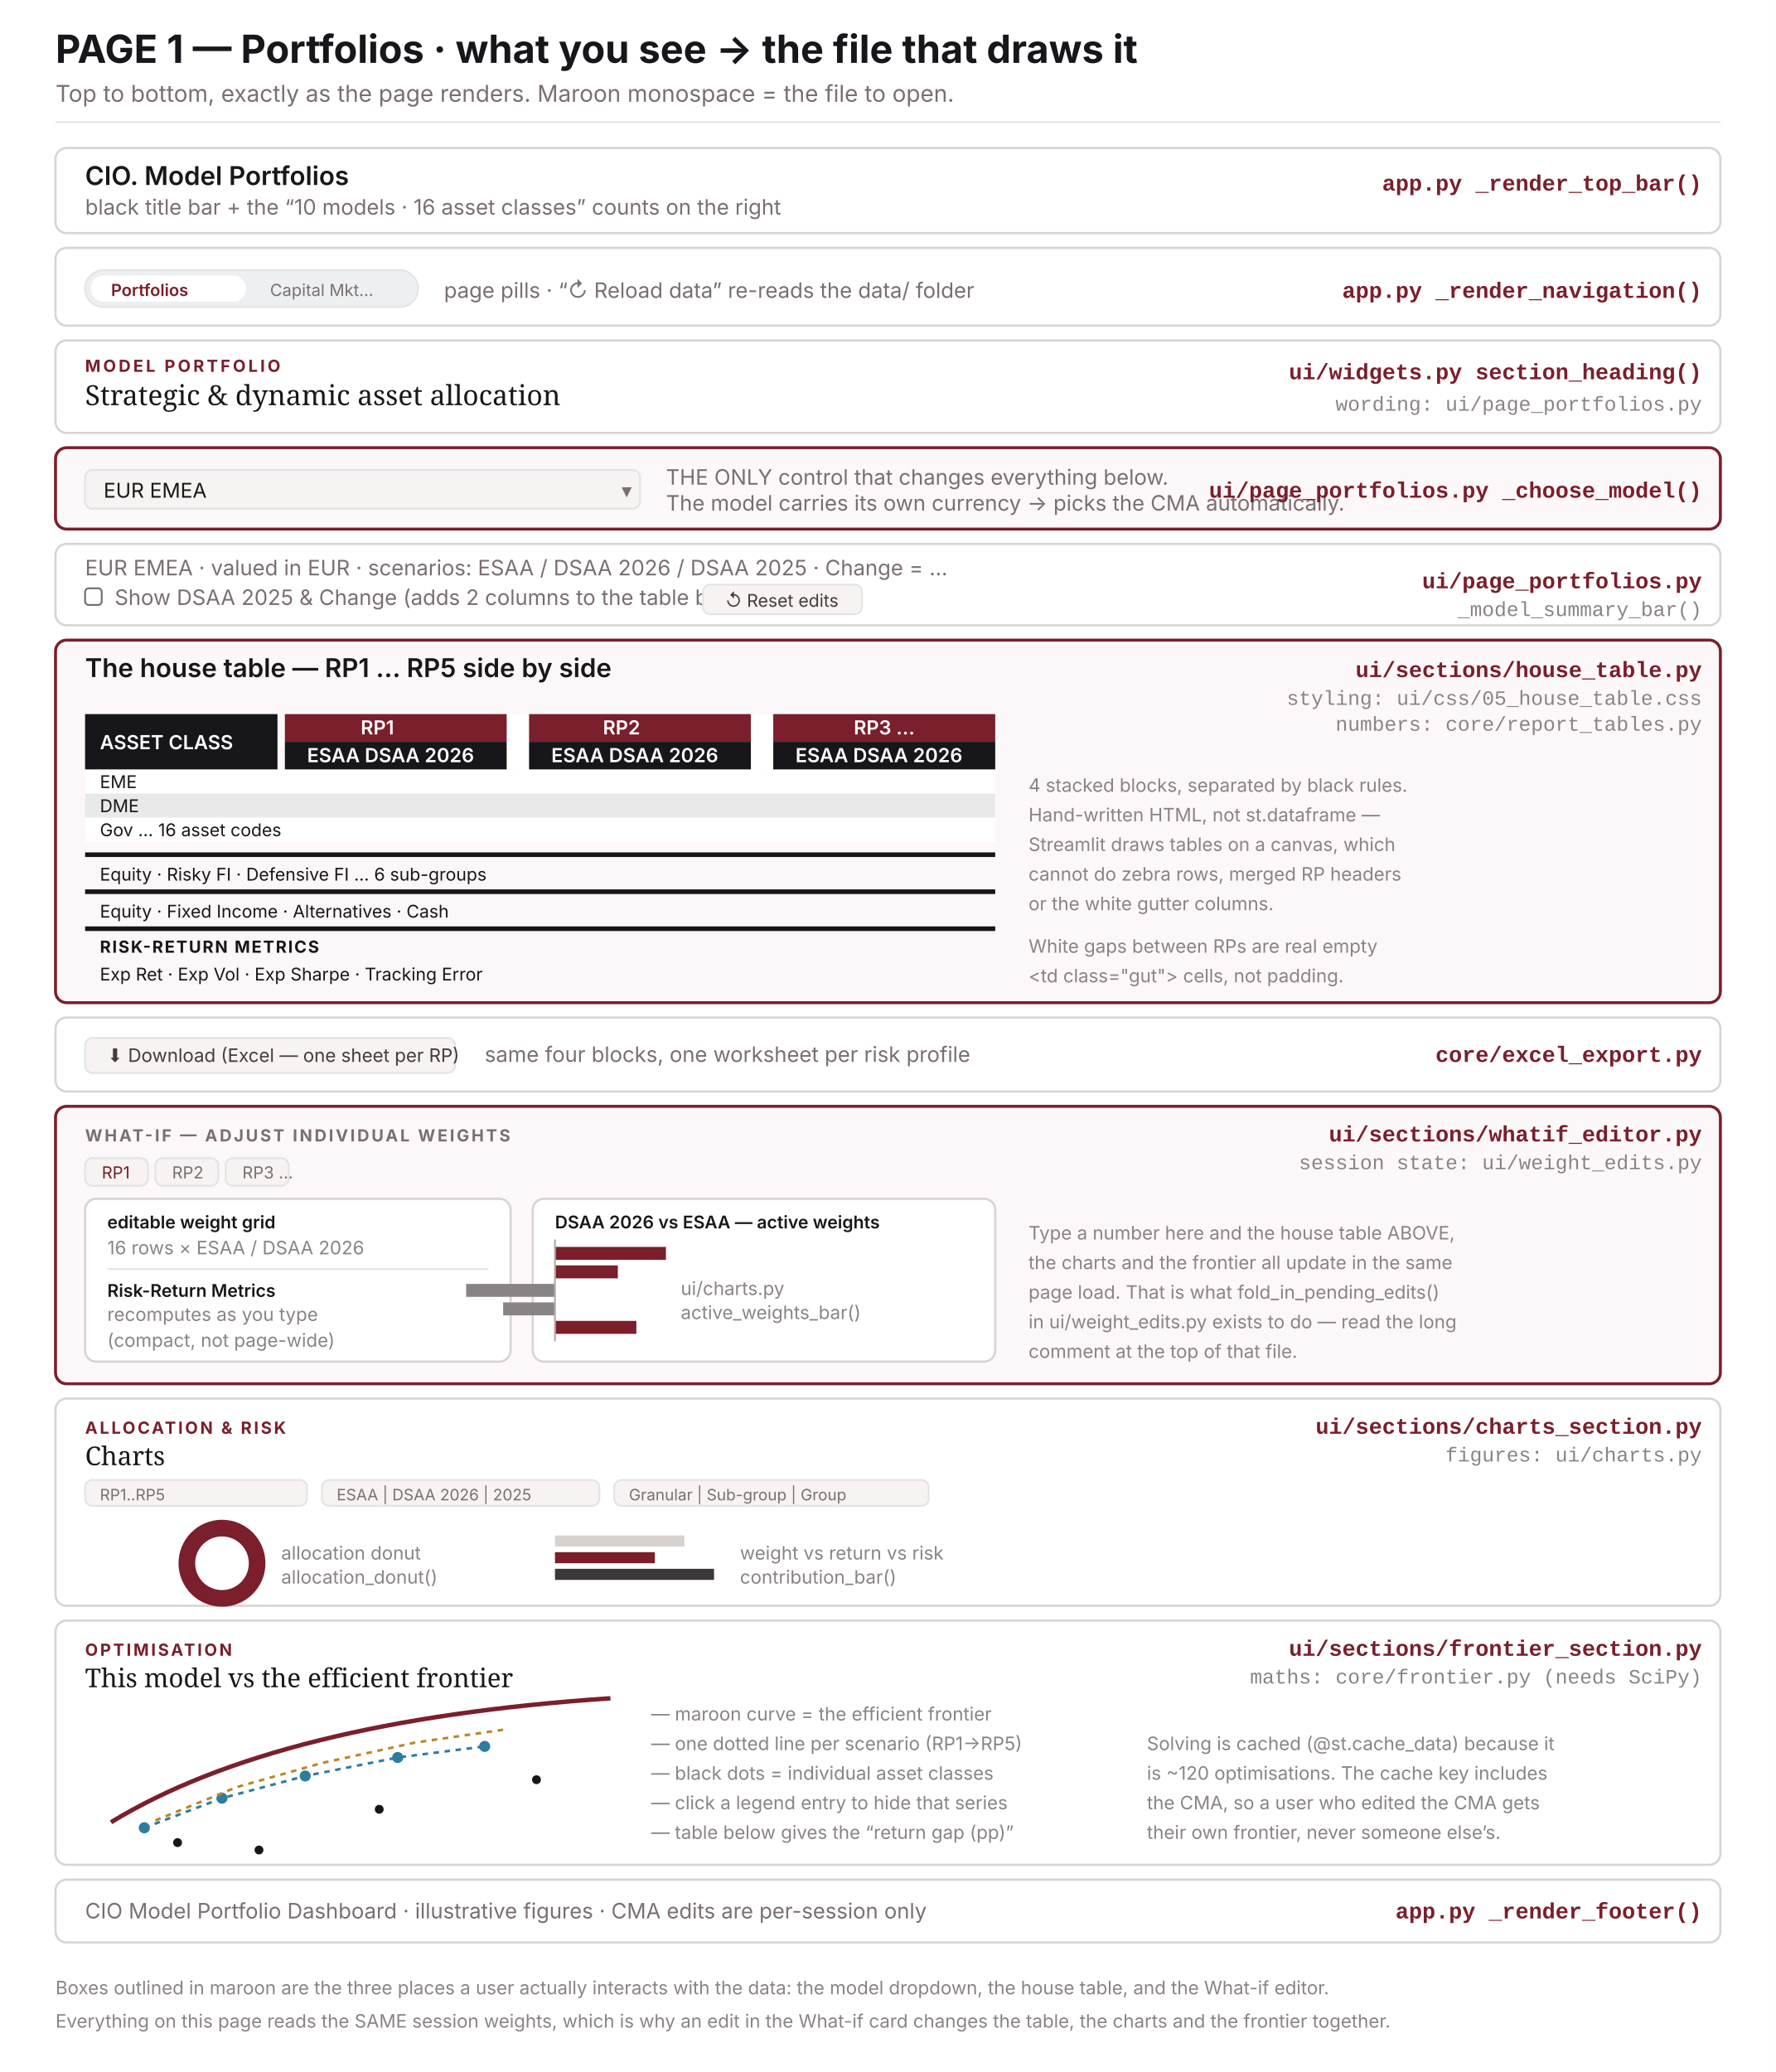
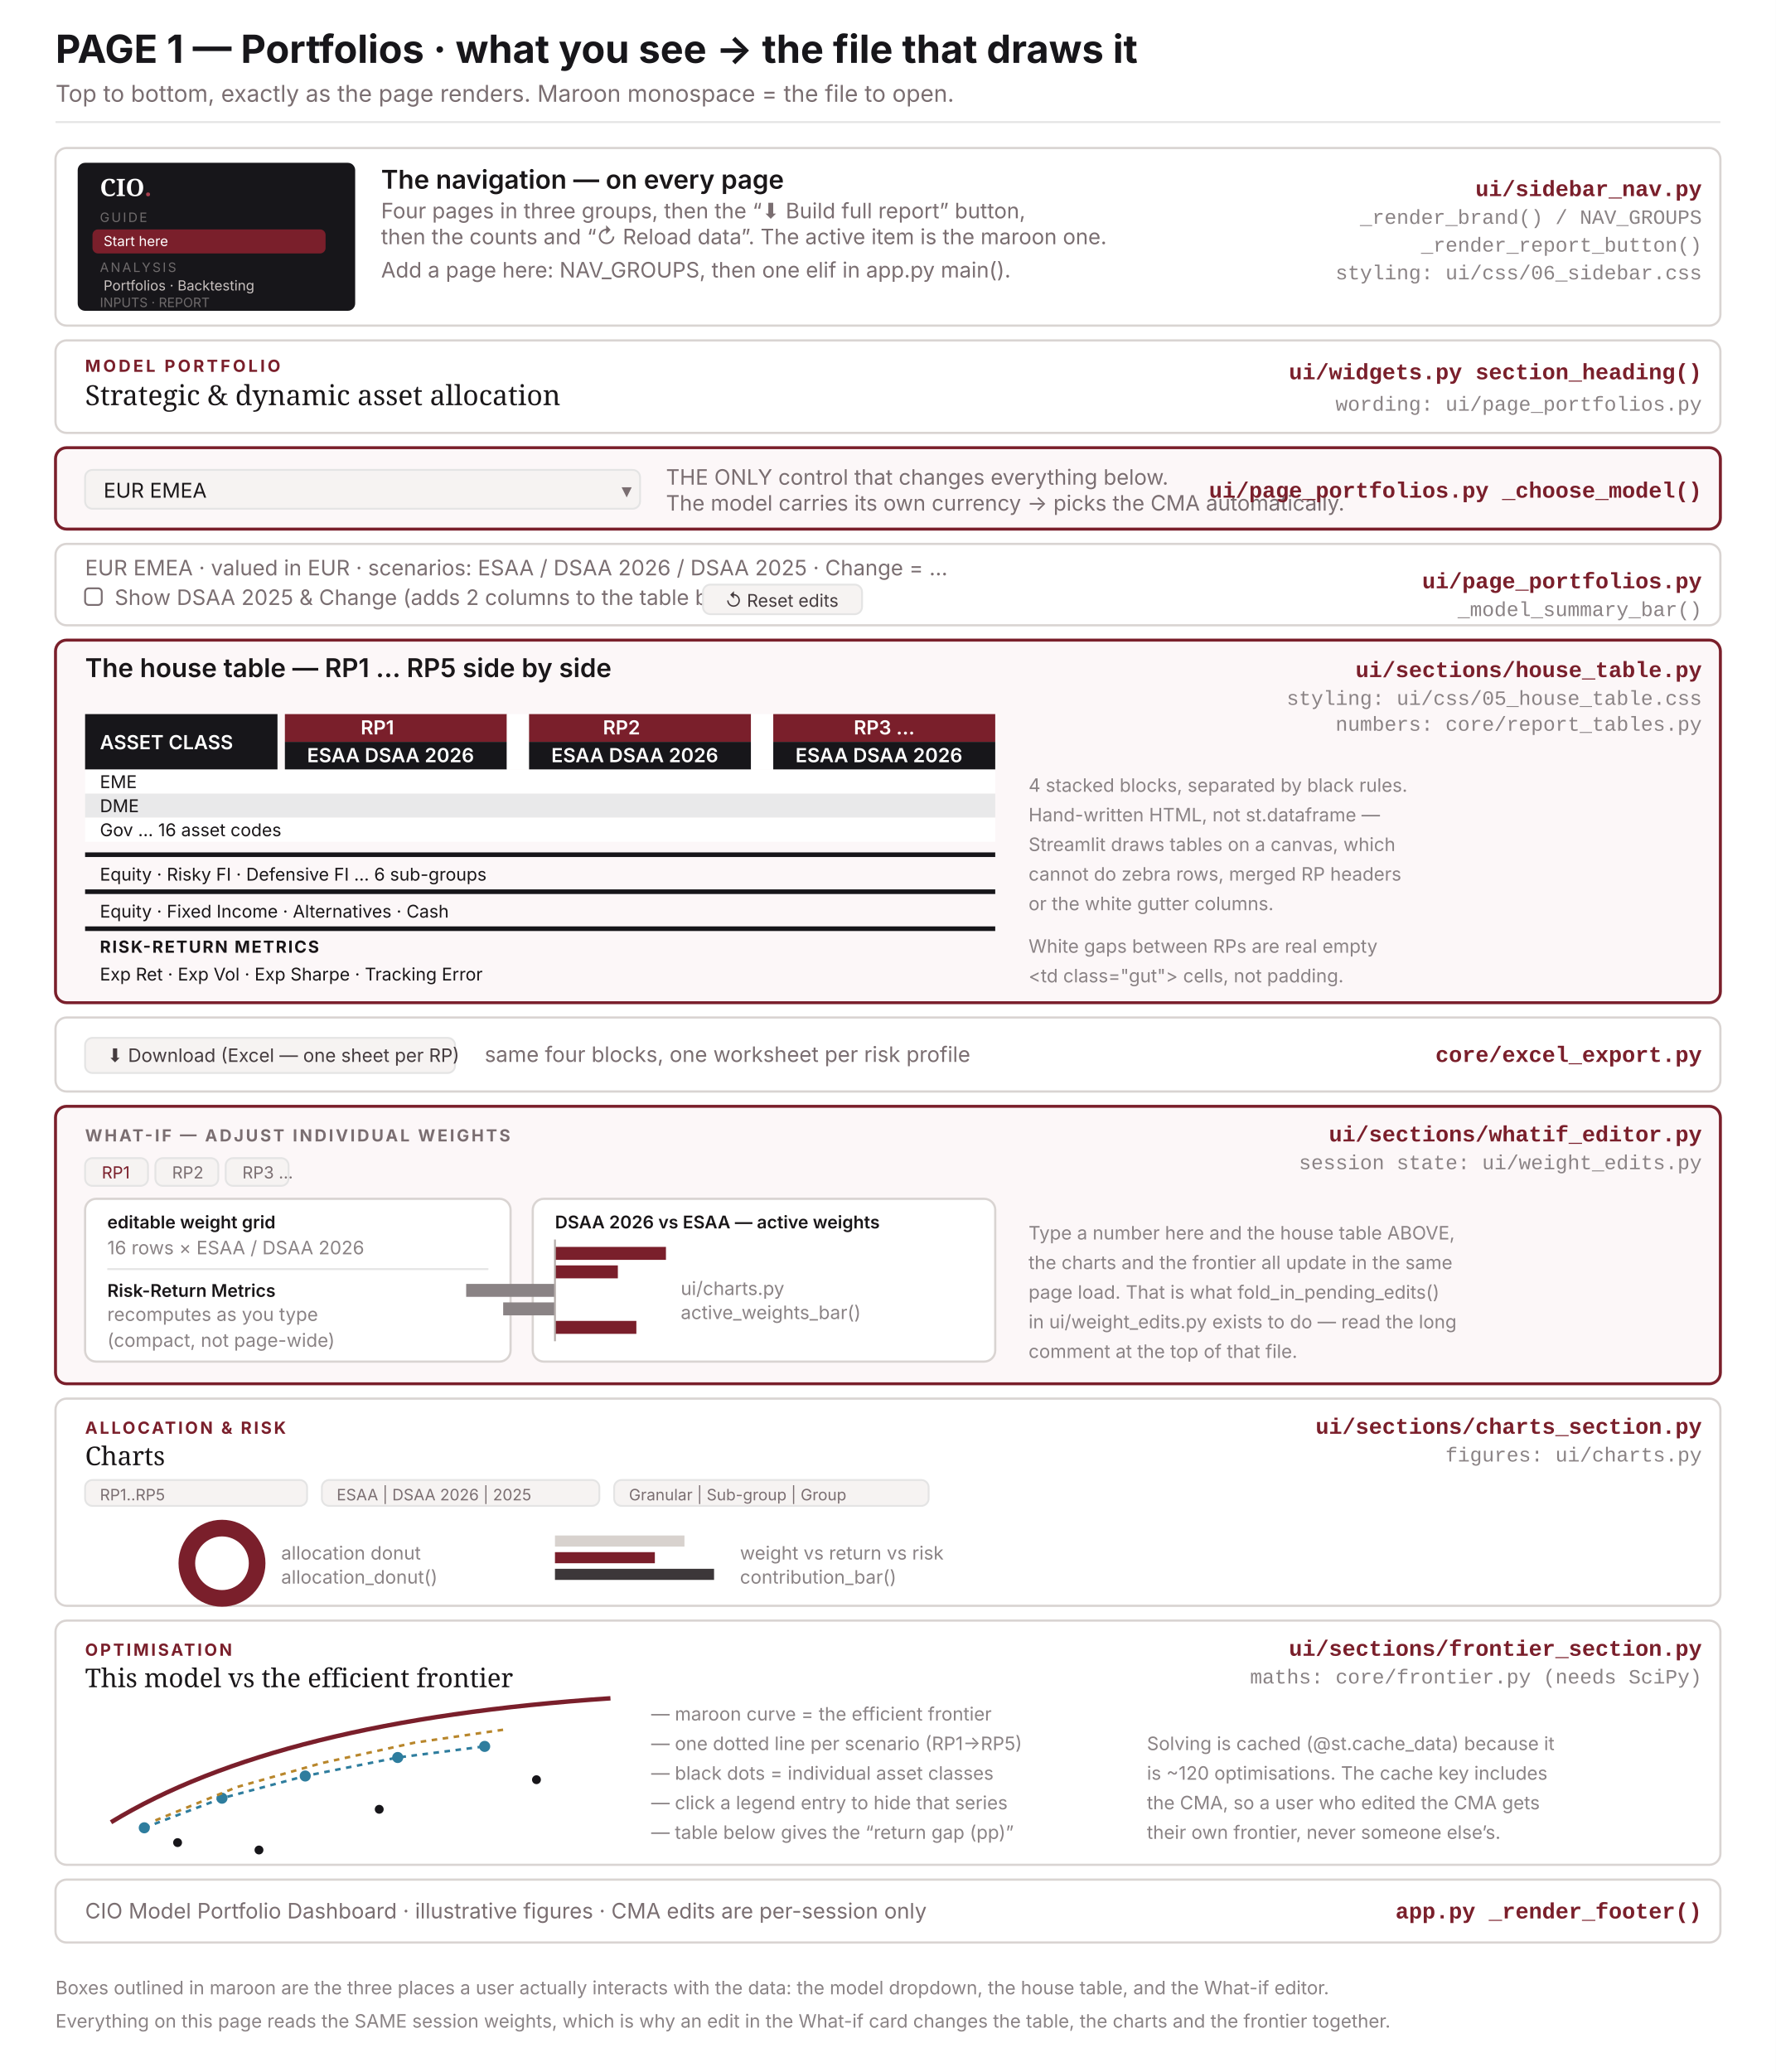
<svg xmlns="http://www.w3.org/2000/svg" width="960" height="1120" viewBox="0 0 960 1120" font-family="Segoe UI, Inter, Helvetica, Arial, sans-serif">
  <style>
    .bg      { fill: #FFFFFF; }
    .box     { fill: #FFFFFF; stroke: #D9D4D2; stroke-width: 1.2; rx: 6; }
    .boxhi   { fill: #FCF7F8; stroke: #7A1F2B; stroke-width: 1.6; rx: 6; }
    .inner   { fill: #F6F3F2; stroke: #E4E4E4; stroke-width: 1; rx: 4; }
    .barmar  { fill: #7A1F2B; }
    .barblk  { fill: #17161A; }
    .zebra   { fill: #E9E9EA; }
    .title   { font-size: 21px; font-weight: 700; fill: #17161A; }
    .sub     { font-size: 12.5px; fill: #7A6E71; }
    .step    { font-size: 12px; font-weight: 700; fill: #FFFFFF; }
    .name    { font-size: 14px; font-weight: 600; fill: #1A1719; }
    .desc    { font-size: 11.5px; fill: #7A6E71; }
    .file    { font-size: 12px; font-weight: 600; fill: #7A1F2B;
               font-family: Consolas, "Courier New", monospace; }
    .file2   { font-size: 11px; fill: #8A8385;
               font-family: Consolas, "Courier New", monospace; }
    .tiny    { font-size: 10px; fill: #8A8385; }
    .white   { font-size: 10.5px; font-weight: 600; fill: #FFFFFF; }
  </style>
  <rect class="bg" x="0" y="0" width="960" height="1120" />
  <text class="title" x="30" y="34">PAGE 1 — Portfolios  ·  what you see  →  the file that draws it</text>
  <text class="sub" x="30" y="55">Top to bottom, exactly as the page renders. Maroon monospace = the file to open.</text>
  <line x1="30" y1="66" x2="930" y2="66" stroke="#E4E4E4" stroke-width="1" />
-   <rect class="box" x="30" y="80" width="900" height="46" />
-   <text class="name" x="46" y="100">CIO. Model Portfolios</text>
-   <text class="desc" x="46" y="116">black title bar + the “10 models · 16 asset classes” counts on the right</text>
-   <text class="file" x="920" y="103" text-anchor="end">app.py  _render_top_bar()</text>
-   <rect class="box" x="30" y="134" width="900" height="42" />
-   <rect x="46" y="146" width="180" height="20" rx="10" fill="#EDF0F1" stroke="#E4E4E4" />
-   <rect x="49" y="149" width="84" height="14" rx="7" fill="#FFFFFF" />
-   <text x="60" y="160" font-size="9" fill="#7A1F2B" font-weight="600">Portfolios</text>
-   <text x="146" y="160" font-size="9" fill="#7A6E71">Capital Mkt…</text>
-   <text class="desc" x="240" y="161">page pills  ·  “↻ Reload data” re-reads the data/ folder</text>
-   <text class="file" x="920" y="161" text-anchor="end">app.py  _render_navigation()</text>
+   <rect class="box" x="30" y="80" width="900" height="96" />
+   <rect x="42" y="88" width="150" height="80" rx="4" fill="#17161A" />
+   <text x="54" y="106" font-size="13" font-weight="700" fill="#FFFFFF" font-family="Georgia, serif">CIO<tspan fill="#A8404F">.</tspan>
+   </text>
+   <text x="54" y="120" font-size="7" fill="#6E6A6B" letter-spacing="1">GUIDE</text>
+   <rect x="50" y="124" width="126" height="13" rx="3" fill="#7A1F2B" />
+   <text x="56" y="133" font-size="7.5" fill="#FFFFFF">Start here</text>
+   <text x="54" y="147" font-size="7" fill="#6E6A6B" letter-spacing="1">ANALYSIS</text>
+   <text x="56" y="157" font-size="7.5" fill="#C9C2C0">Portfolios · Backtesting</text>
+   <text x="54" y="166" font-size="7" fill="#6E6A6B">INPUTS · REPORT</text>
+   <text class="name" x="206" y="102">The navigation — on every page</text>
+   <text class="desc" x="206" y="118">Four pages in three groups, then the “⬇ Build full report” button,</text>
+   <text class="desc" x="206" y="132">then the counts and “↻ Reload data”. The active item is the maroon one.</text>
+   <text class="desc" x="206" y="150">Add a page here: NAV_GROUPS, then one elif in app.py main().</text>
+   <text class="file" x="920" y="106" text-anchor="end">ui/sidebar_nav.py</text>
+   <text class="file2" x="920" y="121" text-anchor="end">_render_brand() / NAV_GROUPS</text>
+   <text class="file2" x="920" y="136" text-anchor="end">_render_report_button()</text>
+   <text class="file2" x="920" y="151" text-anchor="end">styling: ui/css/06_sidebar.css</text>
  <rect class="box" x="30" y="184" width="900" height="50" />
  <text x="46" y="201" font-size="9" font-weight="700" fill="#7A1F2B" letter-spacing="1.4">MODEL PORTFOLIO</text>
  <text x="46" y="219" font-size="15" fill="#1A1719" font-family="Georgia, serif">Strategic &amp; dynamic asset allocation</text>
  <text class="file" x="920" y="205" text-anchor="end">ui/widgets.py  section_heading()</text>
  <text class="file2" x="920" y="222" text-anchor="end">wording: ui/page_portfolios.py</text>
  <rect class="boxhi" x="30" y="242" width="900" height="44" />
  <rect class="inner" x="46" y="254" width="300" height="21" />
  <text x="56" y="269" font-size="11" fill="#1A1719">EUR EMEA</text>
  <text x="336" y="269" font-size="11" fill="#7A6E71">▾</text>
  <text class="desc" x="360" y="262">THE ONLY control that changes everything below.</text>
  <text class="desc" x="360" y="276">The model carries its own currency → picks the CMA automatically.</text>
  <text class="file" x="920" y="269" text-anchor="end">ui/page_portfolios.py  _choose_model()</text>
  <rect class="box" x="30" y="294" width="900" height="44" />
  <text class="desc" x="46" y="311">EUR EMEA · valued in EUR · scenarios: ESAA / DSAA 2026 / DSAA 2025 · Change = …</text>
  <rect x="46" y="318" width="9" height="9" rx="2" fill="#FFFFFF" stroke="#7A6E71" />
  <text class="desc" x="62" y="327">Show DSAA 2025 &amp; Change   (adds 2 columns to the table below)</text>
  <rect class="inner" x="380" y="316" width="86" height="16" />
  <text x="392" y="328" font-size="9.5" fill="#453C3F">↺ Reset edits</text>
  <text class="file" x="920" y="318" text-anchor="end">ui/page_portfolios.py</text>
  <text class="file2" x="920" y="333" text-anchor="end">_model_summary_bar()</text>
  <rect class="boxhi" x="30" y="346" width="900" height="196" />
  <text class="name" x="46" y="366">The house table  —  RP1 … RP5 side by side</text>
  <text class="file" x="920" y="366" text-anchor="end">ui/sections/house_table.py</text>
  <text class="file2" x="920" y="381" text-anchor="end">styling: ui/css/05_house_table.css</text>
  <text class="file2" x="920" y="395" text-anchor="end">numbers: core/report_tables.py</text>
  <rect class="barblk" x="46" y="386" width="104" height="30" />
  <text class="white" x="54" y="405">ASSET CLASS</text>
  <rect class="barmar" x="154" y="386" width="120" height="15" />
  <text class="white" x="204" y="397" text-anchor="middle">RP1</text>
  <rect class="barblk" x="154" y="401" width="120" height="15" />
  <text class="white" x="166" y="412">ESAA   DSAA 2026</text>
  <rect x="274" y="386" width="12" height="30" fill="#FFFFFF" />
  <rect class="barmar" x="286" y="386" width="120" height="15" />
  <text class="white" x="336" y="397" text-anchor="middle">RP2</text>
  <rect class="barblk" x="286" y="401" width="120" height="15" />
  <text class="white" x="298" y="412">ESAA   DSAA 2026</text>
  <rect x="406" y="386" width="12" height="30" fill="#FFFFFF" />
  <rect class="barmar" x="418" y="386" width="120" height="15" />
  <text class="white" x="478" y="397" text-anchor="middle">RP3 …</text>
  <rect class="barblk" x="418" y="401" width="120" height="15" />
  <text class="white" x="430" y="412">ESAA   DSAA 2026</text>
  <rect x="46" y="416" width="492" height="13" fill="#FFFFFF" />
  <text x="54" y="426" font-size="9.5" fill="#1A1719">EME</text>
  <rect class="zebra" x="46" y="429" width="492" height="13" />
  <text x="54" y="439" font-size="9.5" fill="#1A1719">DME</text>
  <rect x="46" y="442" width="492" height="13" fill="#FFFFFF" />
  <text x="54" y="452" font-size="9.5" fill="#1A1719">Gov  … 16 asset codes</text>
  <line x1="46" y1="462" x2="538" y2="462" stroke="#17161A" stroke-width="2.5" />
  <text x="54" y="476" font-size="9.5" fill="#1A1719">Equity · Risky FI · Defensive FI …  6 sub-groups</text>
  <line x1="46" y1="482" x2="538" y2="482" stroke="#17161A" stroke-width="2.5" />
  <text x="54" y="496" font-size="9.5" fill="#1A1719">Equity · Fixed Income · Alternatives · Cash</text>
  <line x1="46" y1="502" x2="538" y2="502" stroke="#17161A" stroke-width="2.5" />
  <text x="54" y="515" font-size="9" font-weight="700" fill="#1A1719" letter-spacing="0.8">RISK-RETURN METRICS</text>
  <text x="54" y="530" font-size="9.5" fill="#1A1719">Exp Ret · Exp Vol · Exp Sharpe · Tracking Error</text>
  <text class="tiny" x="556" y="428">4 stacked blocks, separated by black rules.</text>
  <text class="tiny" x="556" y="444">Hand-written HTML, not st.dataframe —</text>
  <text class="tiny" x="556" y="460">Streamlit draws tables on a canvas, which</text>
  <text class="tiny" x="556" y="476">cannot do zebra rows, merged RP headers</text>
  <text class="tiny" x="556" y="492">or the white gutter columns.</text>
  <text class="tiny" x="556" y="515">White gaps between RPs are real empty</text>
  <text class="tiny" x="556" y="531">&lt;td class="gut"&gt; cells, not padding.</text>
  <rect class="box" x="30" y="550" width="900" height="40" />
  <rect class="inner" x="46" y="561" width="200" height="19" />
  <text x="58" y="574" font-size="10" fill="#453C3F">⬇  Download (Excel — one sheet per RP)</text>
  <text class="desc" x="262" y="574">same four blocks, one worksheet per risk profile</text>
  <text class="file" x="920" y="574" text-anchor="end">core/excel_export.py</text>
  <rect class="boxhi" x="30" y="598" width="900" height="150" />
  <text x="46" y="617" font-size="9" font-weight="700" fill="#7A6E71" letter-spacing="1.2">WHAT-IF — ADJUST INDIVIDUAL WEIGHTS</text>
  <text class="file" x="920" y="617" text-anchor="end">ui/sections/whatif_editor.py</text>
  <text class="file2" x="920" y="632" text-anchor="end">session state: ui/weight_edits.py</text>
  <rect class="inner" x="46" y="626" width="34" height="15" />
  <text x="55" y="637" font-size="9" fill="#7A1F2B">RP1</text>
  <rect class="inner" x="84" y="626" width="34" height="15" />
  <text x="93" y="637" font-size="9" fill="#7A6E71">RP2</text>
  <rect class="inner" x="122" y="626" width="34" height="15" />
  <text x="131" y="637" font-size="9" fill="#7A6E71">RP3 …</text>
  <rect class="box" x="46" y="648" width="230" height="88" />
  <text x="58" y="664" font-size="9.5" font-weight="600" fill="#1A1719">editable weight grid</text>
  <text class="tiny" x="58" y="678">16 rows × ESAA / DSAA 2026</text>
  <line x1="58" y1="686" x2="264" y2="686" stroke="#E4E4E4" />
  <text x="58" y="701" font-size="9.5" font-weight="600" fill="#1A1719">Risk-Return Metrics</text>
  <text class="tiny" x="58" y="714">recomputes as you type</text>
  <text class="tiny" x="58" y="728">(compact, not page-wide)</text>
  <rect class="box" x="288" y="648" width="250" height="88" />
  <text x="300" y="664" font-size="9.5" font-weight="600" fill="#1A1719">DSAA 2026 vs ESAA — active weights</text>
  <rect x="300" y="674" width="60" height="7" fill="#7A1F2B" />
  <rect x="300" y="684" width="34" height="7" fill="#7A1F2B" />
  <rect x="252" y="694" width="48" height="7" fill="#8A8385" />
  <rect x="272" y="704" width="28" height="7" fill="#8A8385" />
  <rect x="300" y="714" width="44" height="7" fill="#7A1F2B" />
  <line x1="300" y1="670" x2="300" y2="725" stroke="#B4ACAA" stroke-width="1" />
  <text class="tiny" x="368" y="700">ui/charts.py</text>
  <text class="tiny" x="368" y="713">active_weights_bar()</text>
  <text class="tiny" x="556" y="670">Type a number here and the house table ABOVE,</text>
  <text class="tiny" x="556" y="686">the charts and the frontier all update in the same</text>
  <text class="tiny" x="556" y="702">page load. That is what fold_in_pending_edits()</text>
  <text class="tiny" x="556" y="718">in ui/weight_edits.py exists to do — read the long</text>
  <text class="tiny" x="556" y="734">comment at the top of that file.</text>
  <rect class="box" x="30" y="756" width="900" height="112" />
  <text x="46" y="775" font-size="9" font-weight="700" fill="#7A1F2B" letter-spacing="1.2">ALLOCATION &amp; RISK</text>
  <text x="46" y="792" font-size="14" fill="#1A1719" font-family="Georgia, serif">Charts</text>
  <text class="file" x="920" y="775" text-anchor="end">ui/sections/charts_section.py</text>
  <text class="file2" x="920" y="790" text-anchor="end">figures: ui/charts.py</text>
  <rect class="inner" x="46" y="800" width="120" height="14" />
  <text x="54" y="811" font-size="8.5" fill="#7A6E71">RP1..RP5</text>
  <rect class="inner" x="174" y="800" width="150" height="14" />
  <text x="182" y="811" font-size="8.5" fill="#7A6E71">ESAA | DSAA 2026 | 2025</text>
  <rect class="inner" x="332" y="800" width="170" height="14" />
  <text x="340" y="811" font-size="8.5" fill="#7A6E71">Granular | Sub-group | Group</text>
  <circle cx="120" cy="845" r="19" fill="none" stroke="#7A1F2B" stroke-width="9" />
  <text class="tiny" x="152" y="843">allocation donut</text>
  <text class="tiny" x="152" y="856">allocation_donut()</text>
  <rect x="300" y="830" width="70" height="6" fill="#D8D2CE" />
  <rect x="300" y="839" width="54" height="6" fill="#7A1F2B" />
  <rect x="300" y="848" width="86" height="6" fill="#3C3739" />
  <text class="tiny" x="400" y="843">weight vs return vs risk</text>
  <text class="tiny" x="400" y="856">contribution_bar()</text>
  <rect class="box" x="30" y="876" width="900" height="132" />
  <text x="46" y="895" font-size="9" font-weight="700" fill="#7A1F2B" letter-spacing="1.2">OPTIMISATION</text>
  <text x="46" y="912" font-size="14" fill="#1A1719" font-family="Georgia, serif">This model vs the efficient frontier</text>
  <text class="file" x="920" y="895" text-anchor="end">ui/sections/frontier_section.py</text>
  <text class="file2" x="920" y="910" text-anchor="end">maths: core/frontier.py  (needs SciPy)</text>
  <path d="M 60 985 Q 150 930 330 918" fill="none" stroke="#7A1F2B" stroke-width="2.4" />
  <path d="M 78 988 L 120 972 L 165 960 L 215 950 L 262 944" fill="none" stroke="#2E7D9E" stroke-width="1.4" stroke-dasharray="3 3" />
  <circle cx="78" cy="988" r="3" fill="#2E7D9E" />
  <circle cx="120" cy="972" r="3" fill="#2E7D9E" />
  <circle cx="165" cy="960" r="3" fill="#2E7D9E" />
  <circle cx="215" cy="950" r="3" fill="#2E7D9E" />
  <circle cx="262" cy="944" r="3" fill="#2E7D9E" />
  <path d="M 84 984 L 128 966 L 174 953 L 224 942 L 272 935" fill="none" stroke="#B8862B" stroke-width="1.4" stroke-dasharray="3 3" />
  <circle cx="96" cy="996" r="2.4" fill="#17161A" />
  <circle cx="140" cy="1000" r="2.4" fill="#17161A" />
  <circle cx="205" cy="978" r="2.4" fill="#17161A" />
  <circle cx="290" cy="962" r="2.4" fill="#17161A" />
  <text class="tiny" x="352" y="930">— maroon curve = the efficient frontier</text>
  <text class="tiny" x="352" y="946">— one dotted line per scenario (RP1→RP5)</text>
  <text class="tiny" x="352" y="962">— black dots = individual asset classes</text>
  <text class="tiny" x="352" y="978">— click a legend entry to hide that series</text>
  <text class="tiny" x="352" y="994">— table below gives the “return gap (pp)”</text>
  <text class="tiny" x="620" y="946">Solving is cached (@st.cache_data) because it</text>
  <text class="tiny" x="620" y="962">is ~120 optimisations. The cache key includes</text>
  <text class="tiny" x="620" y="978">the CMA, so a user who edited the CMA gets</text>
  <text class="tiny" x="620" y="994">their own frontier, never someone else’s.</text>
  <rect class="box" x="30" y="1016" width="900" height="34" />
  <text class="desc" x="46" y="1037">CIO Model Portfolio Dashboard · illustrative figures · CMA edits are per-session only</text>
  <text class="file" x="920" y="1037" text-anchor="end">app.py  _render_footer()</text>
  <text class="tiny" x="30" y="1078">Boxes outlined in maroon are the three places a user actually interacts with the data: the model dropdown, the house table, and the What-if editor.</text>
  <text class="tiny" x="30" y="1096">Everything on this page reads the SAME session weights, which is why an edit in the What-if card changes the table, the charts and the frontier together.</text>
</svg>
